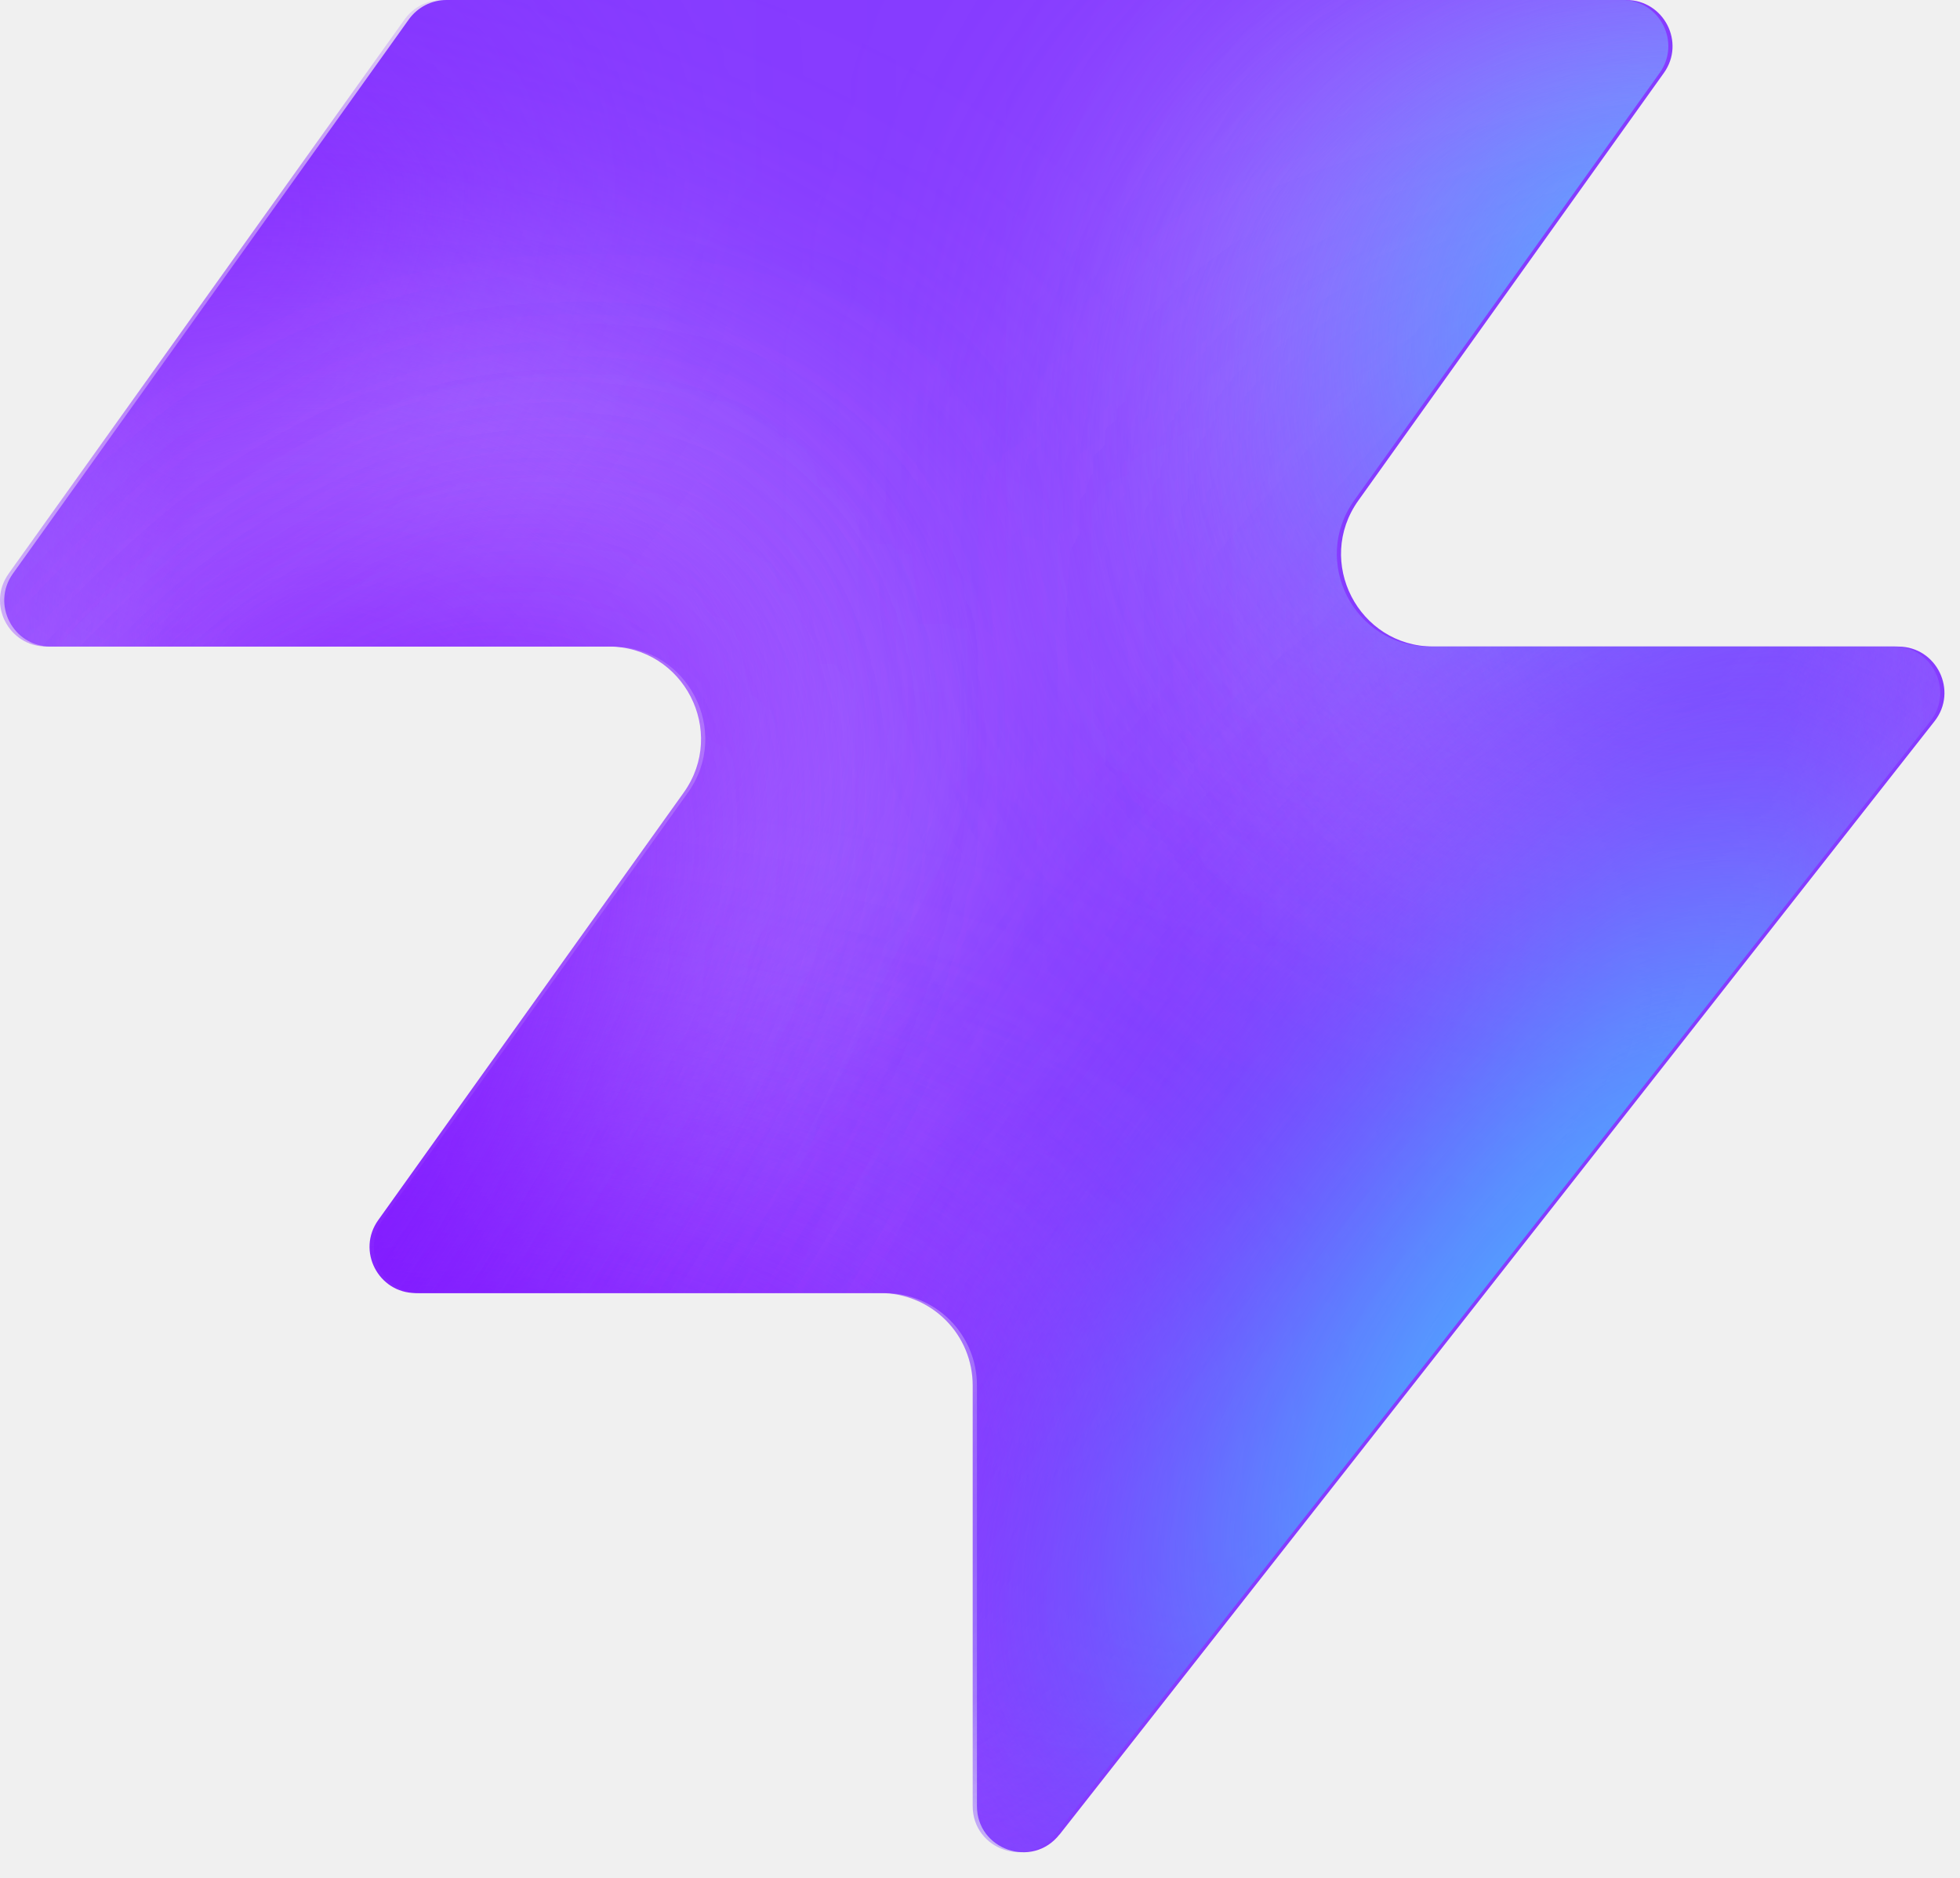
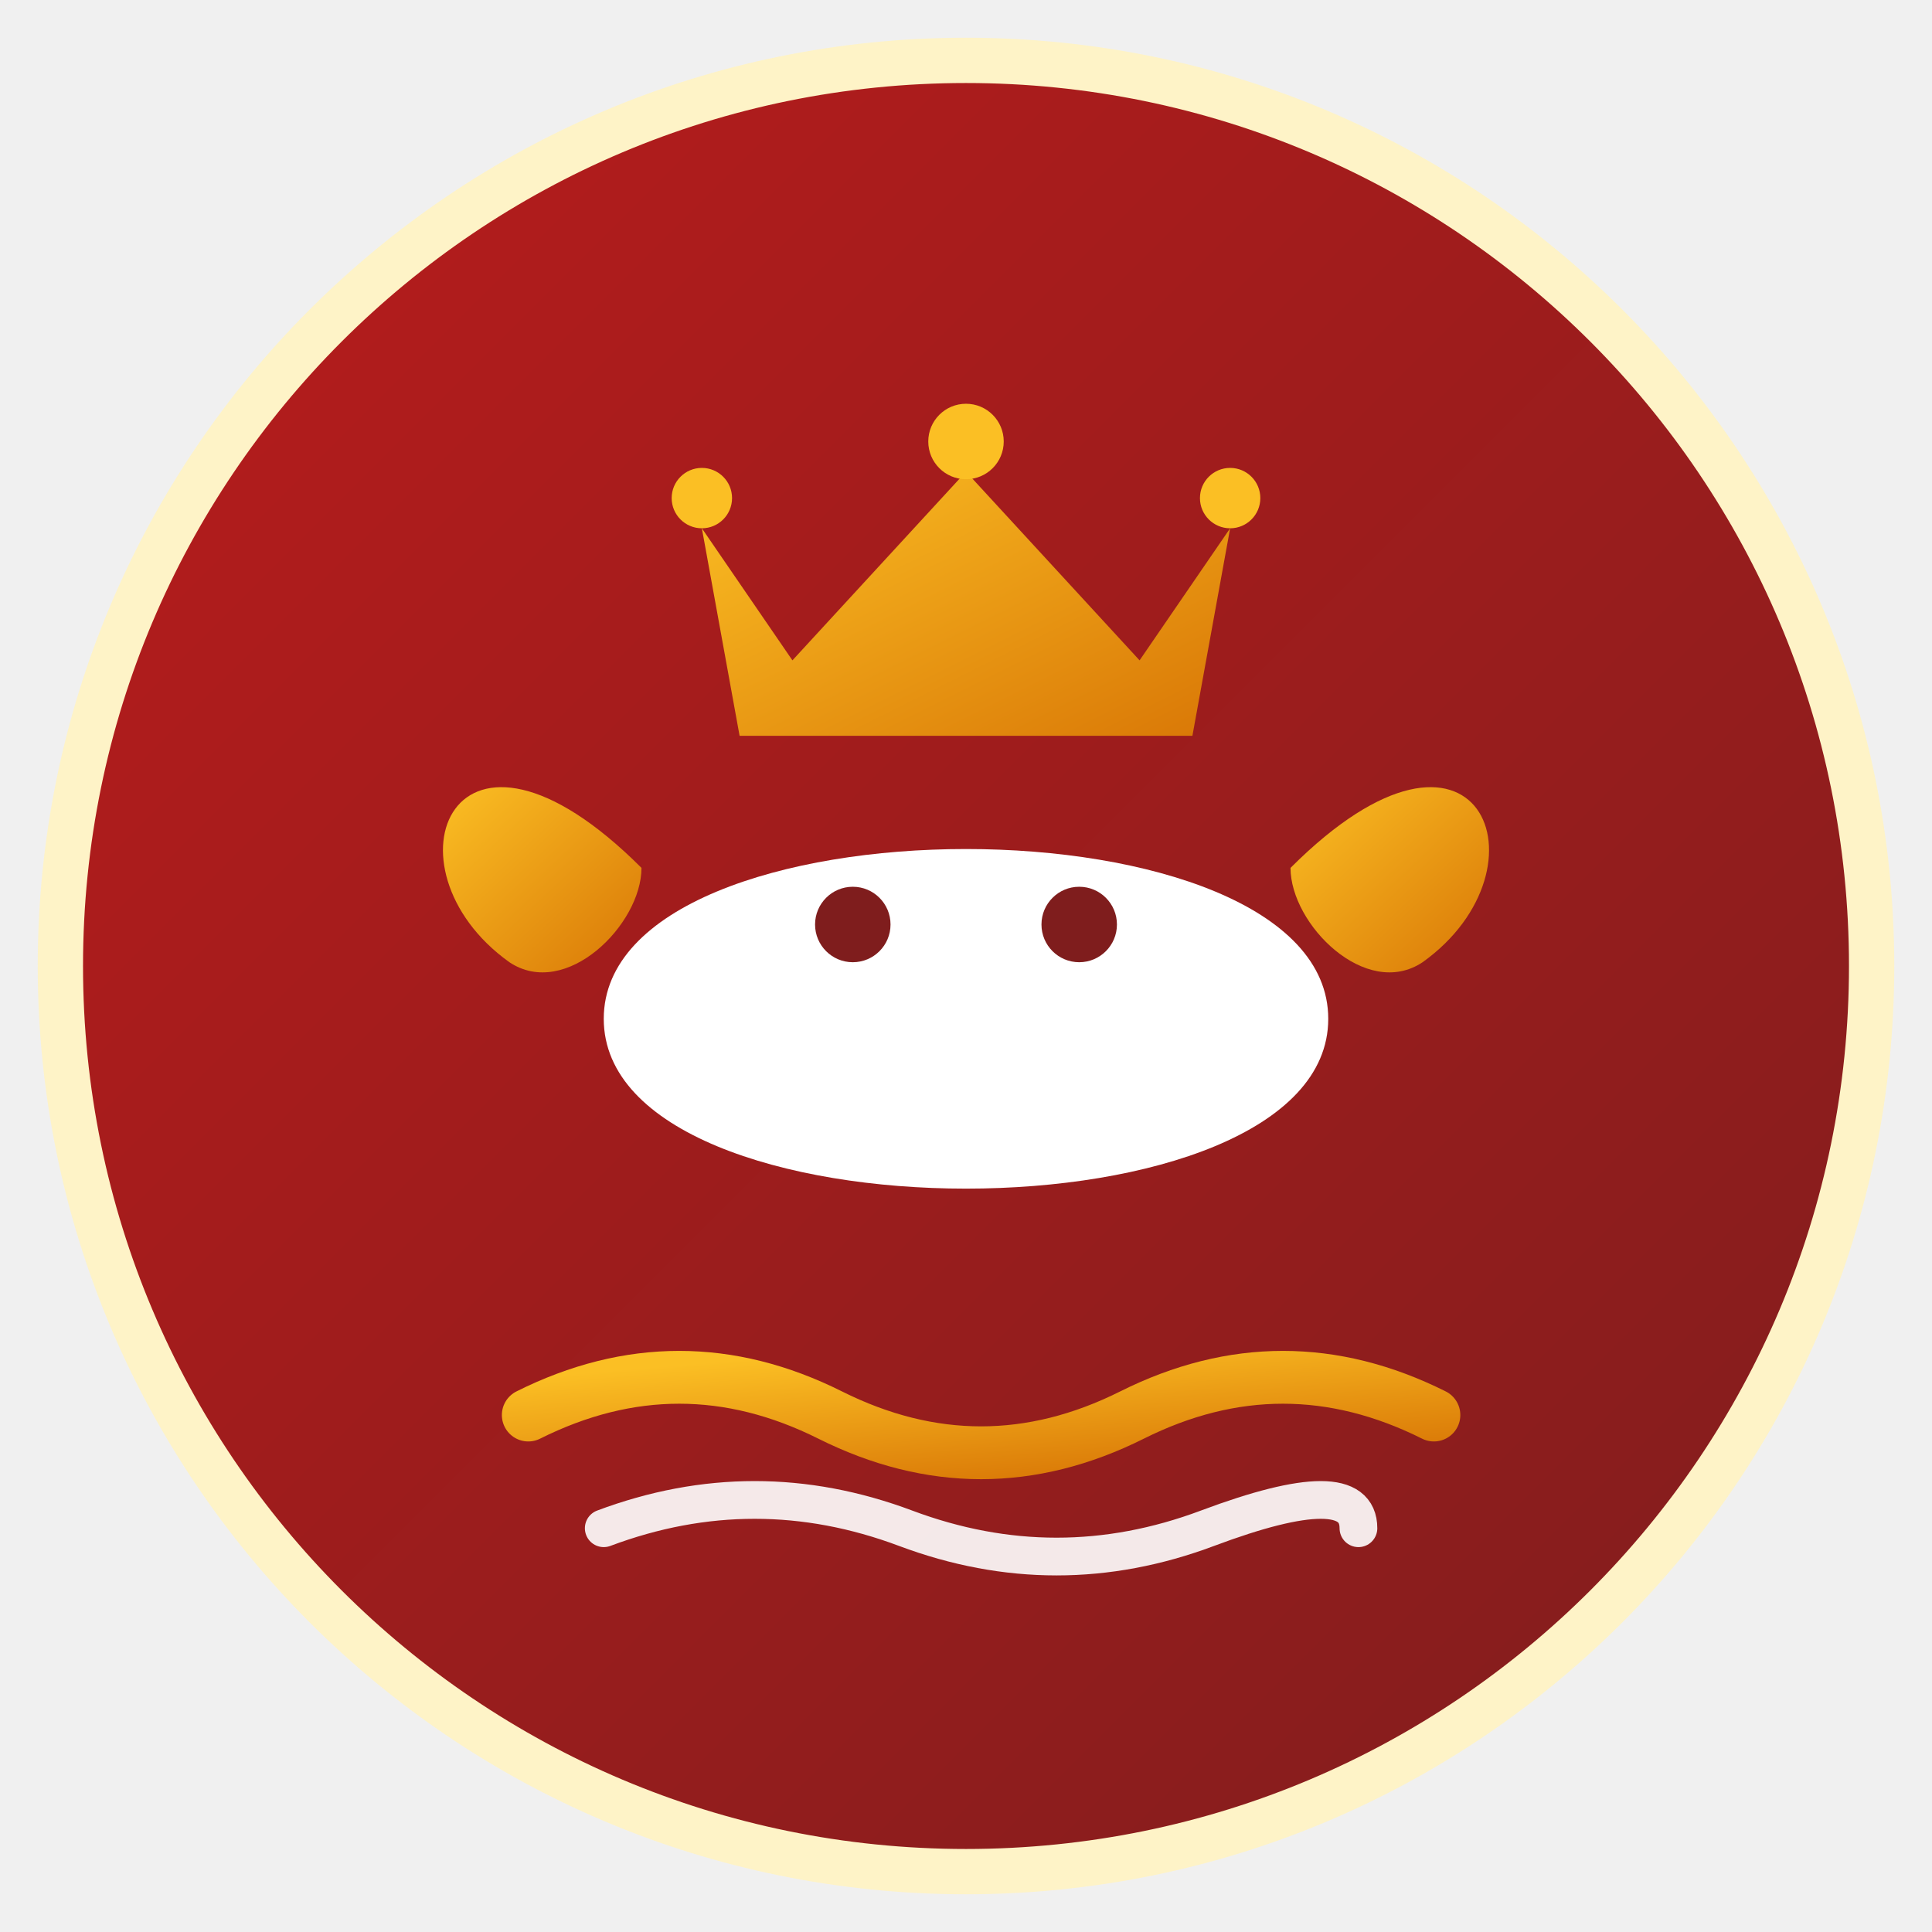
- <svg xmlns="http://www.w3.org/2000/svg" width="48" height="46" fill="none" viewBox="0 0 48 46">
-   <path fill="#863bff" d="M25.946 44.938c-.664.845-2.021.375-2.021-.698V33.937a2.26 2.26 0 0 0-2.262-2.262H10.287c-.92 0-1.456-1.04-.92-1.788l7.48-10.471c1.07-1.497 0-3.578-1.842-3.578H1.237c-.92 0-1.456-1.04-.92-1.788L10.013.474c.214-.297.556-.474.92-.474h28.894c.92 0 1.456 1.04.92 1.788l-7.48 10.471c-1.07 1.498 0 3.579 1.842 3.579h11.377c.943 0 1.473 1.088.89 1.83L25.947 44.94z" style="fill:#863bff;fill:color(display-p3 .525 .23 1);fill-opacity:1" />
-   <mask id="a" width="48" height="46" x="0" y="0" maskUnits="userSpaceOnUse" style="mask-type:alpha">
-     <path fill="#000" d="M25.842 44.938c-.664.844-2.021.375-2.021-.698V33.937a2.26 2.26 0 0 0-2.262-2.262H10.183c-.92 0-1.456-1.04-.92-1.788l7.48-10.471c1.07-1.498 0-3.579-1.842-3.579H1.133c-.92 0-1.456-1.04-.92-1.787L9.91.473c.214-.297.556-.474.92-.474h28.894c.92 0 1.456 1.04.92 1.788l-7.48 10.471c-1.07 1.498 0 3.578 1.842 3.578h11.377c.943 0 1.473 1.088.89 1.832L25.843 44.94z" style="fill:#000;fill-opacity:1" />
-   </mask>
-   <g mask="url(#a)">
-     <g filter="url(#b)">
-       <ellipse cx="5.508" cy="14.704" fill="#ede6ff" rx="5.508" ry="14.704" style="fill:#ede6ff;fill:color(display-p3 .927 .903 1);fill-opacity:1" transform="matrix(.00324 1 1 -.00324 -4.47 31.516)" />
-     </g>
-     <g filter="url(#c)">
-       <ellipse cx="10.399" cy="29.851" fill="#ede6ff" rx="10.399" ry="29.851" style="fill:#ede6ff;fill:color(display-p3 .927 .903 1);fill-opacity:1" transform="matrix(.00324 1 1 -.00324 -39.328 7.883)" />
-     </g>
-     <g filter="url(#d)">
-       <ellipse cx="5.508" cy="30.487" fill="#7e14ff" rx="5.508" ry="30.487" style="fill:#7e14ff;fill:color(display-p3 .492 .077 1);fill-opacity:1" transform="rotate(89.814 -25.913 -14.639)scale(1 -1)" />
-     </g>
-     <g filter="url(#e)">
-       <ellipse cx="5.508" cy="30.599" fill="#7e14ff" rx="5.508" ry="30.599" style="fill:#7e14ff;fill:color(display-p3 .492 .077 1);fill-opacity:1" transform="rotate(89.814 -32.644 -3.334)scale(1 -1)" />
-     </g>
-     <g filter="url(#f)">
-       <ellipse cx="5.508" cy="30.599" fill="#7e14ff" rx="5.508" ry="30.599" style="fill:#7e14ff;fill:color(display-p3 .492 .077 1);fill-opacity:1" transform="matrix(.00324 1 1 -.00324 -34.34 30.47)" />
-     </g>
-     <g filter="url(#g)">
-       <ellipse cx="14.072" cy="22.078" fill="#ede6ff" rx="14.072" ry="22.078" style="fill:#ede6ff;fill:color(display-p3 .927 .903 1);fill-opacity:1" transform="rotate(93.35 24.506 48.493)scale(-1 1)" />
-     </g>
-     <g filter="url(#h)">
-       <ellipse cx="3.47" cy="21.501" fill="#7e14ff" rx="3.47" ry="21.501" style="fill:#7e14ff;fill:color(display-p3 .492 .077 1);fill-opacity:1" transform="rotate(89.009 28.708 47.59)scale(-1 1)" />
-     </g>
-     <g filter="url(#i)">
-       <ellipse cx="3.47" cy="21.501" fill="#7e14ff" rx="3.47" ry="21.501" style="fill:#7e14ff;fill:color(display-p3 .492 .077 1);fill-opacity:1" transform="rotate(89.009 28.708 47.59)scale(-1 1)" />
-     </g>
-     <g filter="url(#j)">
-       <ellipse cx=".387" cy="8.972" fill="#7e14ff" rx="4.407" ry="29.108" style="fill:#7e14ff;fill:color(display-p3 .492 .077 1);fill-opacity:1" transform="rotate(39.51 .387 8.972)" />
-     </g>
-     <g filter="url(#k)">
-       <ellipse cx="47.523" cy="-6.092" fill="#7e14ff" rx="4.407" ry="29.108" style="fill:#7e14ff;fill:color(display-p3 .492 .077 1);fill-opacity:1" transform="rotate(37.892 47.523 -6.092)" />
-     </g>
-     <g filter="url(#l)">
-       <ellipse cx="41.412" cy="6.333" fill="#47bfff" rx="5.971" ry="9.665" style="fill:#47bfff;fill:color(display-p3 .28 .748 1);fill-opacity:1" transform="rotate(37.892 41.412 6.333)" />
-     </g>
-     <g filter="url(#m)">
-       <ellipse cx="-1.879" cy="38.332" fill="#7e14ff" rx="4.407" ry="29.108" style="fill:#7e14ff;fill:color(display-p3 .492 .077 1);fill-opacity:1" transform="rotate(37.892 -1.88 38.332)" />
-     </g>
-     <g filter="url(#n)">
-       <ellipse cx="-1.879" cy="38.332" fill="#7e14ff" rx="4.407" ry="29.108" style="fill:#7e14ff;fill:color(display-p3 .492 .077 1);fill-opacity:1" transform="rotate(37.892 -1.88 38.332)" />
-     </g>
-     <g filter="url(#o)">
-       <ellipse cx="35.651" cy="29.907" fill="#7e14ff" rx="4.407" ry="29.108" style="fill:#7e14ff;fill:color(display-p3 .492 .077 1);fill-opacity:1" transform="rotate(37.892 35.651 29.907)" />
-     </g>
-     <g filter="url(#p)">
-       <ellipse cx="38.418" cy="32.4" fill="#47bfff" rx="5.971" ry="15.297" style="fill:#47bfff;fill:color(display-p3 .28 .748 1);fill-opacity:1" transform="rotate(37.892 38.418 32.4)" />
-     </g>
-   </g>
+ <svg xmlns="http://www.w3.org/2000/svg" viewBox="0 0 512 512" width="512" height="512">
  <defs>
-     <filter id="b" width="60.045" height="41.654" x="-19.77" y="16.149" color-interpolation-filters="sRGB" filterUnits="userSpaceOnUse">
-       <feFlood flood-opacity="0" result="BackgroundImageFix" />
-       <feBlend in="SourceGraphic" in2="BackgroundImageFix" result="shape" />
-       <feGaussianBlur result="effect1_foregroundBlur_2002_17158" stdDeviation="7.659" />
-     </filter>
-     <filter id="c" width="90.34" height="51.437" x="-54.613" y="-7.533" color-interpolation-filters="sRGB" filterUnits="userSpaceOnUse">
-       <feFlood flood-opacity="0" result="BackgroundImageFix" />
-       <feBlend in="SourceGraphic" in2="BackgroundImageFix" result="shape" />
-       <feGaussianBlur result="effect1_foregroundBlur_2002_17158" stdDeviation="7.659" />
-     </filter>
-     <filter id="d" width="79.355" height="29.4" x="-49.64" y="2.03" color-interpolation-filters="sRGB" filterUnits="userSpaceOnUse">
-       <feFlood flood-opacity="0" result="BackgroundImageFix" />
-       <feBlend in="SourceGraphic" in2="BackgroundImageFix" result="shape" />
-       <feGaussianBlur result="effect1_foregroundBlur_2002_17158" stdDeviation="4.596" />
-     </filter>
-     <filter id="e" width="79.579" height="29.4" x="-45.045" y="20.029" color-interpolation-filters="sRGB" filterUnits="userSpaceOnUse">
-       <feFlood flood-opacity="0" result="BackgroundImageFix" />
-       <feBlend in="SourceGraphic" in2="BackgroundImageFix" result="shape" />
-       <feGaussianBlur result="effect1_foregroundBlur_2002_17158" stdDeviation="4.596" />
-     </filter>
-     <filter id="f" width="79.579" height="29.4" x="-43.513" y="21.178" color-interpolation-filters="sRGB" filterUnits="userSpaceOnUse">
-       <feFlood flood-opacity="0" result="BackgroundImageFix" />
-       <feBlend in="SourceGraphic" in2="BackgroundImageFix" result="shape" />
-       <feGaussianBlur result="effect1_foregroundBlur_2002_17158" stdDeviation="4.596" />
-     </filter>
-     <filter id="g" width="74.749" height="58.852" x="15.756" y="-17.901" color-interpolation-filters="sRGB" filterUnits="userSpaceOnUse">
-       <feFlood flood-opacity="0" result="BackgroundImageFix" />
-       <feBlend in="SourceGraphic" in2="BackgroundImageFix" result="shape" />
-       <feGaussianBlur result="effect1_foregroundBlur_2002_17158" stdDeviation="7.659" />
-     </filter>
-     <filter id="h" width="61.377" height="25.362" x="23.548" y="2.284" color-interpolation-filters="sRGB" filterUnits="userSpaceOnUse">
-       <feFlood flood-opacity="0" result="BackgroundImageFix" />
-       <feBlend in="SourceGraphic" in2="BackgroundImageFix" result="shape" />
-       <feGaussianBlur result="effect1_foregroundBlur_2002_17158" stdDeviation="4.596" />
-     </filter>
-     <filter id="i" width="61.377" height="25.362" x="23.548" y="2.284" color-interpolation-filters="sRGB" filterUnits="userSpaceOnUse">
-       <feFlood flood-opacity="0" result="BackgroundImageFix" />
-       <feBlend in="SourceGraphic" in2="BackgroundImageFix" result="shape" />
-       <feGaussianBlur result="effect1_foregroundBlur_2002_17158" stdDeviation="4.596" />
-     </filter>
-     <filter id="j" width="56.045" height="63.649" x="-27.636" y="-22.853" color-interpolation-filters="sRGB" filterUnits="userSpaceOnUse">
-       <feFlood flood-opacity="0" result="BackgroundImageFix" />
-       <feBlend in="SourceGraphic" in2="BackgroundImageFix" result="shape" />
-       <feGaussianBlur result="effect1_foregroundBlur_2002_17158" stdDeviation="4.596" />
-     </filter>
-     <filter id="k" width="54.814" height="64.646" x="20.116" y="-38.415" color-interpolation-filters="sRGB" filterUnits="userSpaceOnUse">
-       <feFlood flood-opacity="0" result="BackgroundImageFix" />
-       <feBlend in="SourceGraphic" in2="BackgroundImageFix" result="shape" />
-       <feGaussianBlur result="effect1_foregroundBlur_2002_17158" stdDeviation="4.596" />
-     </filter>
-     <filter id="l" width="33.541" height="35.313" x="24.641" y="-11.323" color-interpolation-filters="sRGB" filterUnits="userSpaceOnUse">
-       <feFlood flood-opacity="0" result="BackgroundImageFix" />
-       <feBlend in="SourceGraphic" in2="BackgroundImageFix" result="shape" />
-       <feGaussianBlur result="effect1_foregroundBlur_2002_17158" stdDeviation="4.596" />
-     </filter>
-     <filter id="m" width="54.814" height="64.646" x="-29.286" y="6.009" color-interpolation-filters="sRGB" filterUnits="userSpaceOnUse">
-       <feFlood flood-opacity="0" result="BackgroundImageFix" />
-       <feBlend in="SourceGraphic" in2="BackgroundImageFix" result="shape" />
-       <feGaussianBlur result="effect1_foregroundBlur_2002_17158" stdDeviation="4.596" />
-     </filter>
-     <filter id="n" width="54.814" height="64.646" x="-29.286" y="6.009" color-interpolation-filters="sRGB" filterUnits="userSpaceOnUse">
-       <feFlood flood-opacity="0" result="BackgroundImageFix" />
-       <feBlend in="SourceGraphic" in2="BackgroundImageFix" result="shape" />
-       <feGaussianBlur result="effect1_foregroundBlur_2002_17158" stdDeviation="4.596" />
-     </filter>
-     <filter id="o" width="54.814" height="64.646" x="8.244" y="-2.416" color-interpolation-filters="sRGB" filterUnits="userSpaceOnUse">
-       <feFlood flood-opacity="0" result="BackgroundImageFix" />
-       <feBlend in="SourceGraphic" in2="BackgroundImageFix" result="shape" />
-       <feGaussianBlur result="effect1_foregroundBlur_2002_17158" stdDeviation="4.596" />
-     </filter>
-     <filter id="p" width="39.409" height="43.623" x="18.713" y="10.588" color-interpolation-filters="sRGB" filterUnits="userSpaceOnUse">
-       <feFlood flood-opacity="0" result="BackgroundImageFix" />
-       <feBlend in="SourceGraphic" in2="BackgroundImageFix" result="shape" />
-       <feGaussianBlur result="effect1_foregroundBlur_2002_17158" stdDeviation="4.596" />
-     </filter>
+     <linearGradient id="bgGrad" x1="0%" y1="0%" x2="100%" y2="100%">
+       <stop offset="0%" stop-color="#b91c1c" />
+       <stop offset="100%" stop-color="#7f1d1d" />
+     </linearGradient>
+     <linearGradient id="goldGrad" x1="0%" y1="0%" x2="100%" y2="100%">
+       <stop offset="0%" stop-color="#fbbf24" />
+       <stop offset="100%" stop-color="#d97706" />
+     </linearGradient>
  </defs>
+   <circle cx="256" cy="256" r="240" fill="url(#bgGrad)" stroke="#fef3c7" stroke-width="12" />
+   <path d="M 186 140 L 210 175 L 256 125 L 302 175 L 326 140 L 316 195 L 196 195 Z" fill="url(#goldGrad)" />
+   <circle cx="186" cy="132" r="8" fill="#fbbf24" />
+   <circle cx="256" cy="117" r="10" fill="#fbbf24" />
+   <circle cx="326" cy="132" r="8" fill="#fbbf24" />
+   <path d="M 160 270 C 160 210, 352 210, 352 270 C 352 330, 160 330, 160 270 Z" fill="#ffffff" />
+   <path d="M 170 230 C 120 180, 100 230, 135 255 C 150 265, 170 245, 170 230 Z" fill="url(#goldGrad)" />
+   <path d="M 342 230 C 392 180, 412 230, 377 255 C 362 265, 342 245, 342 230 Z" fill="url(#goldGrad)" />
+   <path d="M 140 375 Q 180 355, 220 375 T 300 375 T 380 375" fill="none" stroke="url(#goldGrad)" stroke-width="14" stroke-linecap="round" />
+   <path d="M 160 405 Q 200 390, 240 405 T 320 405 T 360 405" fill="none" stroke="#ffffff" stroke-width="10" stroke-linecap="round" opacity="0.9" />
+   <circle cx="226" cy="245" r="10" fill="#7f1d1d" />
+   <circle cx="286" cy="245" r="10" fill="#7f1d1d" />
</svg>
